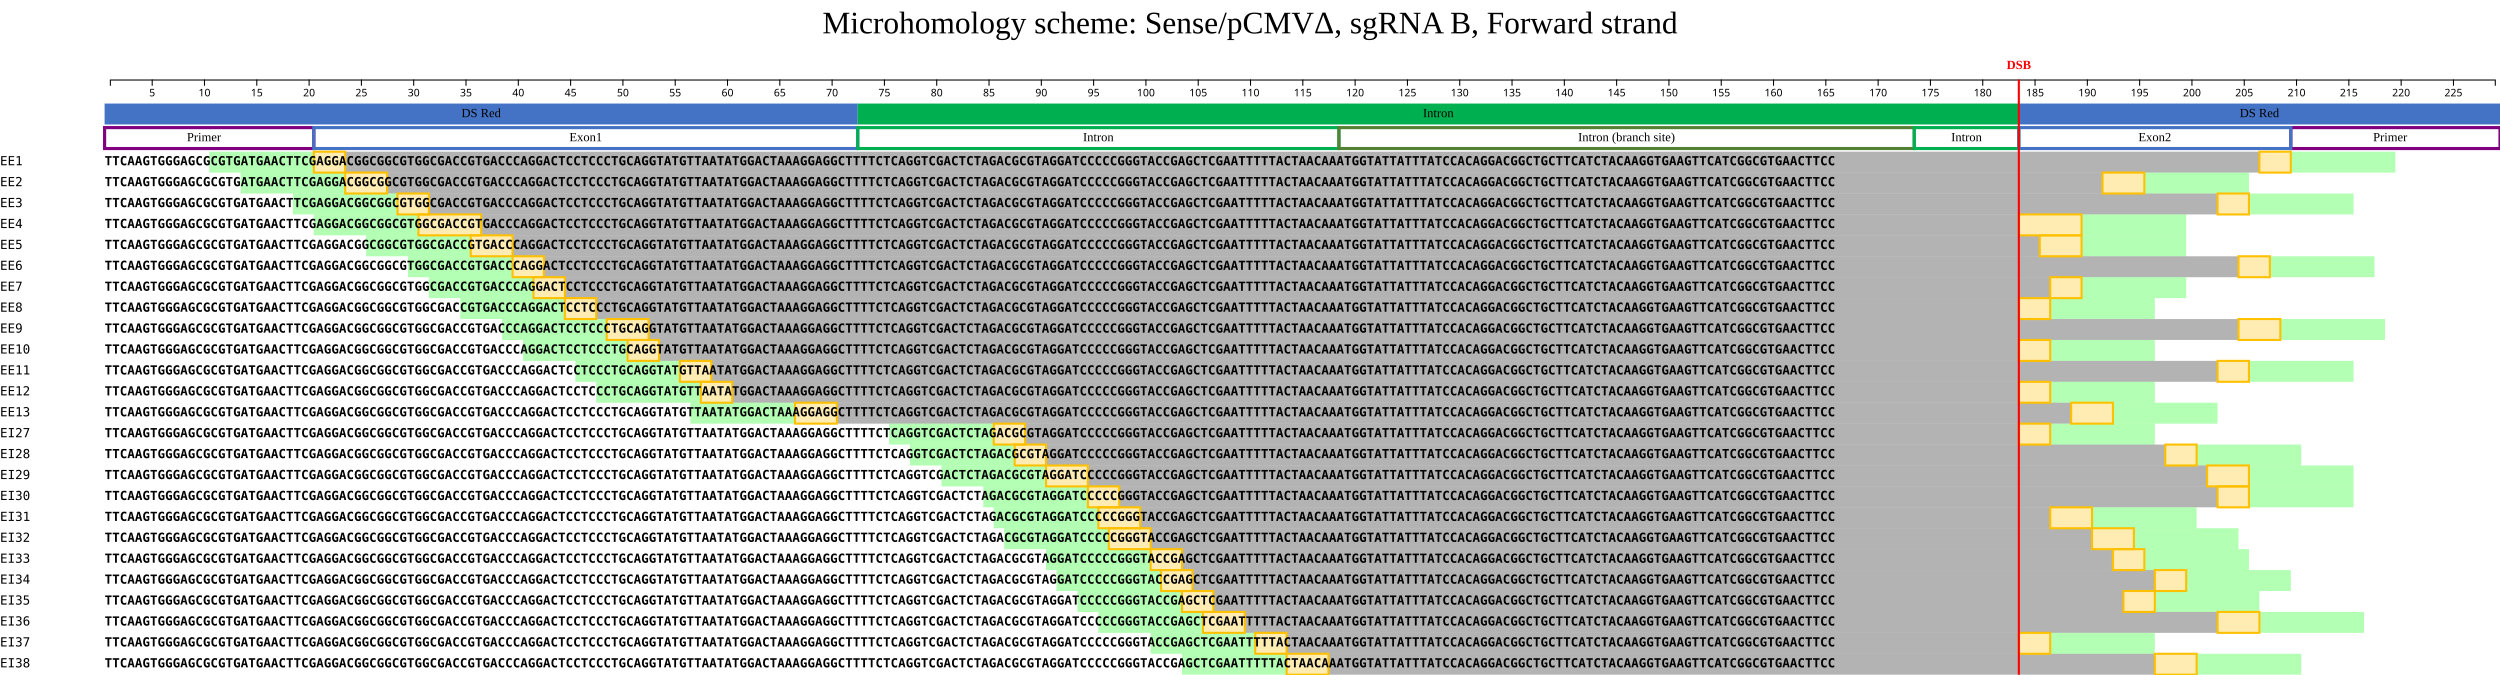
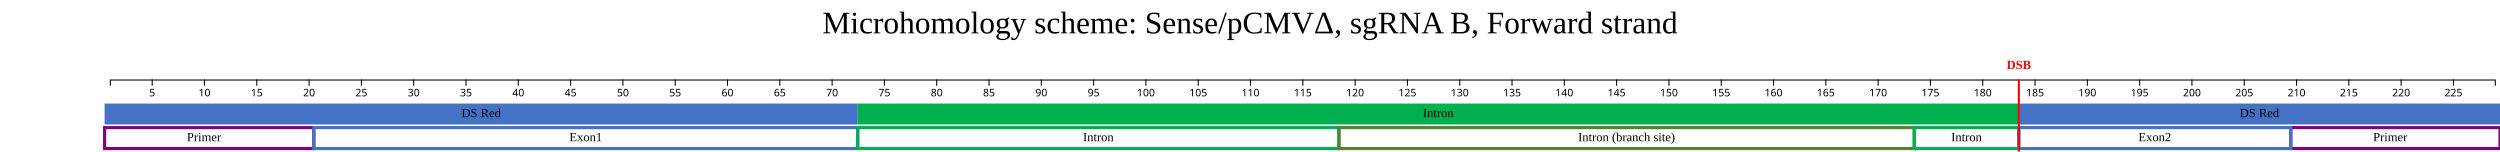
- <svg width="2390" height="645">
+ <svg width="2390" height="145">
  <g width="2390" height="50">
    <text x="1195" y="25" style="text-anchor: middle; dominant-baseline: middle; overflow: visible; font-size: 30px;">Microhomology scheme: Sense/pCMVΔ, sgRNA B, Forward strand</text>
  </g>
-   <g transform="translate(0, 53)" width="2390" height="592">
+   <g transform="translate(0, 53)" width="2390" height="92">
    <g transform="translate(100, 23)" width="2290" height="20">
      <g fill="none" font-size="10" font-family="sans-serif" text-anchor="middle">
        <path class="domain" stroke="currentColor" d="M5.5,6V0.5H2285.5V6" />
        <g class="tick" opacity="1" transform="translate(45.5,0)">
          <line stroke="currentColor" y2="6" />
          <text fill="currentColor" y="9" dy="0.71em">5</text>
        </g>
        <g class="tick" opacity="1" transform="translate(95.5,0)">
          <line stroke="currentColor" y2="6" />
          <text fill="currentColor" y="9" dy="0.71em">10</text>
        </g>
        <g class="tick" opacity="1" transform="translate(145.5,0)">
          <line stroke="currentColor" y2="6" />
          <text fill="currentColor" y="9" dy="0.71em">15</text>
        </g>
        <g class="tick" opacity="1" transform="translate(195.5,0)">
          <line stroke="currentColor" y2="6" />
          <text fill="currentColor" y="9" dy="0.71em">20</text>
        </g>
        <g class="tick" opacity="1" transform="translate(245.5,0)">
          <line stroke="currentColor" y2="6" />
          <text fill="currentColor" y="9" dy="0.71em">25</text>
        </g>
        <g class="tick" opacity="1" transform="translate(295.5,0)">
          <line stroke="currentColor" y2="6" />
          <text fill="currentColor" y="9" dy="0.71em">30</text>
        </g>
        <g class="tick" opacity="1" transform="translate(345.5,0)">
          <line stroke="currentColor" y2="6" />
          <text fill="currentColor" y="9" dy="0.71em">35</text>
        </g>
        <g class="tick" opacity="1" transform="translate(395.5,0)">
          <line stroke="currentColor" y2="6" />
          <text fill="currentColor" y="9" dy="0.71em">40</text>
        </g>
        <g class="tick" opacity="1" transform="translate(445.5,0)">
          <line stroke="currentColor" y2="6" />
          <text fill="currentColor" y="9" dy="0.71em">45</text>
        </g>
        <g class="tick" opacity="1" transform="translate(495.5,0)">
          <line stroke="currentColor" y2="6" />
          <text fill="currentColor" y="9" dy="0.71em">50</text>
        </g>
        <g class="tick" opacity="1" transform="translate(545.5,0)">
          <line stroke="currentColor" y2="6" />
          <text fill="currentColor" y="9" dy="0.71em">55</text>
        </g>
        <g class="tick" opacity="1" transform="translate(595.5,0)">
          <line stroke="currentColor" y2="6" />
          <text fill="currentColor" y="9" dy="0.71em">60</text>
        </g>
        <g class="tick" opacity="1" transform="translate(645.5,0)">
          <line stroke="currentColor" y2="6" />
          <text fill="currentColor" y="9" dy="0.71em">65</text>
        </g>
        <g class="tick" opacity="1" transform="translate(695.5,0)">
          <line stroke="currentColor" y2="6" />
          <text fill="currentColor" y="9" dy="0.71em">70</text>
        </g>
        <g class="tick" opacity="1" transform="translate(745.5,0)">
          <line stroke="currentColor" y2="6" />
          <text fill="currentColor" y="9" dy="0.71em">75</text>
        </g>
        <g class="tick" opacity="1" transform="translate(795.5,0)">
          <line stroke="currentColor" y2="6" />
          <text fill="currentColor" y="9" dy="0.71em">80</text>
        </g>
        <g class="tick" opacity="1" transform="translate(845.5,0)">
          <line stroke="currentColor" y2="6" />
          <text fill="currentColor" y="9" dy="0.71em">85</text>
        </g>
        <g class="tick" opacity="1" transform="translate(895.5,0)">
          <line stroke="currentColor" y2="6" />
          <text fill="currentColor" y="9" dy="0.71em">90</text>
        </g>
        <g class="tick" opacity="1" transform="translate(945.5,0)">
          <line stroke="currentColor" y2="6" />
          <text fill="currentColor" y="9" dy="0.71em">95</text>
        </g>
        <g class="tick" opacity="1" transform="translate(995.5,0)">
          <line stroke="currentColor" y2="6" />
          <text fill="currentColor" y="9" dy="0.71em">100</text>
        </g>
        <g class="tick" opacity="1" transform="translate(1045.5,0)">
          <line stroke="currentColor" y2="6" />
          <text fill="currentColor" y="9" dy="0.71em">105</text>
        </g>
        <g class="tick" opacity="1" transform="translate(1095.5,0)">
          <line stroke="currentColor" y2="6" />
          <text fill="currentColor" y="9" dy="0.71em">110</text>
        </g>
        <g class="tick" opacity="1" transform="translate(1145.5,0)">
          <line stroke="currentColor" y2="6" />
          <text fill="currentColor" y="9" dy="0.71em">115</text>
        </g>
        <g class="tick" opacity="1" transform="translate(1195.5,0)">
          <line stroke="currentColor" y2="6" />
          <text fill="currentColor" y="9" dy="0.71em">120</text>
        </g>
        <g class="tick" opacity="1" transform="translate(1245.5,0)">
          <line stroke="currentColor" y2="6" />
          <text fill="currentColor" y="9" dy="0.71em">125</text>
        </g>
        <g class="tick" opacity="1" transform="translate(1295.5,0)">
          <line stroke="currentColor" y2="6" />
          <text fill="currentColor" y="9" dy="0.71em">130</text>
        </g>
        <g class="tick" opacity="1" transform="translate(1345.5,0)">
          <line stroke="currentColor" y2="6" />
          <text fill="currentColor" y="9" dy="0.71em">135</text>
        </g>
        <g class="tick" opacity="1" transform="translate(1395.5,0)">
          <line stroke="currentColor" y2="6" />
          <text fill="currentColor" y="9" dy="0.71em">140</text>
        </g>
        <g class="tick" opacity="1" transform="translate(1445.5,0)">
          <line stroke="currentColor" y2="6" />
          <text fill="currentColor" y="9" dy="0.71em">145</text>
        </g>
        <g class="tick" opacity="1" transform="translate(1495.5,0)">
          <line stroke="currentColor" y2="6" />
          <text fill="currentColor" y="9" dy="0.71em">150</text>
        </g>
        <g class="tick" opacity="1" transform="translate(1545.5,0)">
          <line stroke="currentColor" y2="6" />
          <text fill="currentColor" y="9" dy="0.71em">155</text>
        </g>
        <g class="tick" opacity="1" transform="translate(1595.5,0)">
          <line stroke="currentColor" y2="6" />
          <text fill="currentColor" y="9" dy="0.71em">160</text>
        </g>
        <g class="tick" opacity="1" transform="translate(1645.5,0)">
          <line stroke="currentColor" y2="6" />
          <text fill="currentColor" y="9" dy="0.71em">165</text>
        </g>
        <g class="tick" opacity="1" transform="translate(1695.5,0)">
          <line stroke="currentColor" y2="6" />
          <text fill="currentColor" y="9" dy="0.71em">170</text>
        </g>
        <g class="tick" opacity="1" transform="translate(1745.5,0)">
          <line stroke="currentColor" y2="6" />
          <text fill="currentColor" y="9" dy="0.71em">175</text>
        </g>
        <g class="tick" opacity="1" transform="translate(1795.5,0)">
          <line stroke="currentColor" y2="6" />
          <text fill="currentColor" y="9" dy="0.71em">180</text>
        </g>
        <g class="tick" opacity="1" transform="translate(1845.5,0)">
          <line stroke="currentColor" y2="6" />
          <text fill="currentColor" y="9" dy="0.71em">185</text>
        </g>
        <g class="tick" opacity="1" transform="translate(1895.5,0)">
          <line stroke="currentColor" y2="6" />
          <text fill="currentColor" y="9" dy="0.71em">190</text>
        </g>
        <g class="tick" opacity="1" transform="translate(1945.5,0)">
          <line stroke="currentColor" y2="6" />
          <text fill="currentColor" y="9" dy="0.71em">195</text>
        </g>
        <g class="tick" opacity="1" transform="translate(1995.5,0)">
          <line stroke="currentColor" y2="6" />
          <text fill="currentColor" y="9" dy="0.71em">200</text>
        </g>
        <g class="tick" opacity="1" transform="translate(2045.5,0)">
          <line stroke="currentColor" y2="6" />
          <text fill="currentColor" y="9" dy="0.71em">205</text>
        </g>
        <g class="tick" opacity="1" transform="translate(2095.5,0)">
          <line stroke="currentColor" y2="6" />
          <text fill="currentColor" y="9" dy="0.71em">210</text>
        </g>
        <g class="tick" opacity="1" transform="translate(2145.5,0)">
          <line stroke="currentColor" y2="6" />
          <text fill="currentColor" y="9" dy="0.71em">215</text>
        </g>
        <g class="tick" opacity="1" transform="translate(2195.5,0)">
          <line stroke="currentColor" y2="6" />
          <text fill="currentColor" y="9" dy="0.71em">220</text>
        </g>
        <g class="tick" opacity="1" transform="translate(2245.5,0)">
          <line stroke="currentColor" y2="6" />
          <text fill="currentColor" y="9" dy="0.71em">225</text>
        </g>
      </g>
    </g>
    <g transform="translate(100, 46)" width="2290" height="20" style="overflow: visible;">
      <rect x="0" y="0" width="720" height="20" style="fill: rgb(68, 114, 196);" />
      <text text-anchor="middle" transform="translate(360, 10)" dy=".5ex">DS Red</text>
      <rect x="720" y="0" width="1110" height="20" style="fill: rgb(0, 176, 80);" />
      <text text-anchor="middle" transform="translate(1275, 10)" dy=".5ex">Intron</text>
      <rect x="1830" y="0" width="460" height="20" style="fill: rgb(68, 114, 196);" />
      <text text-anchor="middle" transform="translate(2060, 10)" dy=".5ex">DS Red</text>
    </g>
    <g transform="translate(100, 69)" width="2290" height="20">
      <rect x="0" y="0" width="200" height="20" style="fill: rgba(0, 0, 0, 0); fill-opacity: 0; stroke: purple; stroke-opacity: 1; stroke-width: 3;" />
      <text text-anchor="middle" x="95" y="10" dy=".5ex">Primer</text>
      <rect x="2090" y="0" width="200" height="20" style="fill: rgba(0, 0, 0, 0); fill-opacity: 0; stroke: purple; stroke-opacity: 1; stroke-width: 3;" />
      <text text-anchor="middle" x="2185" y="10" dy=".5ex">Primer</text>
    </g>
    <g transform="translate(100, 69)" width="2290" height="20">
      <rect x="200" y="0" width="520" height="20" style="fill: rgba(0, 0, 0, 0); fill-opacity: 0; stroke: rgb(68, 114, 196); stroke-opacity: 1; stroke-width: 3;" />
      <text text-anchor="middle" transform="translate(460, 10)" dy=".5ex">Exon1</text>
      <rect x="720" y="0" width="460" height="20" style="fill: rgba(0, 0, 0, 0); fill-opacity: 0; stroke: rgb(0, 176, 80); stroke-opacity: 1; stroke-width: 3;" />
      <text text-anchor="middle" transform="translate(950, 10)" dy=".5ex">Intron</text>
      <rect x="1180" y="0" width="550" height="20" style="fill: rgba(0, 0, 0, 0); fill-opacity: 0; stroke: rgb(84, 130, 53); stroke-opacity: 1; stroke-width: 3;" />
      <text text-anchor="middle" transform="translate(1455, 10)" dy=".5ex">Intron (branch site)</text>
      <rect x="1730" y="0" width="100" height="20" style="fill: rgba(0, 0, 0, 0); fill-opacity: 0; stroke: rgb(0, 176, 80); stroke-opacity: 1; stroke-width: 3;" />
      <text text-anchor="middle" transform="translate(1780, 10)" dy=".5ex">Intron</text>
      <rect x="1830" y="0" width="260" height="20" style="fill: rgba(0, 0, 0, 0); fill-opacity: 0; stroke: rgb(68, 114, 196); stroke-opacity: 1; stroke-width: 3;" />
      <text text-anchor="middle" transform="translate(1960, 10)" dy=".5ex">Exon2</text>
    </g>
-     <g transform="translate(0, 92)" width="100" height="500" style="overflow: visible;">
-       <g transform="translate(0, 0)" width="100" height="20" style="overflow: visible;">
-         <text x="0" y="10" dy=".5ex" style="font-family: monospace; font-weight: normal;">EE1</text>
-       </g>
-       <g transform="translate(0, 20)" width="100" height="20" style="overflow: visible;">
-         <text x="0" y="10" dy=".5ex" style="font-family: monospace; font-weight: normal;">EE2</text>
-       </g>
-       <g transform="translate(0, 40)" width="100" height="20" style="overflow: visible;">
-         <text x="0" y="10" dy=".5ex" style="font-family: monospace; font-weight: normal;">EE3</text>
-       </g>
-       <g transform="translate(0, 60)" width="100" height="20" style="overflow: visible;">
-         <text x="0" y="10" dy=".5ex" style="font-family: monospace; font-weight: normal;">EE4</text>
-       </g>
-       <g transform="translate(0, 80)" width="100" height="20" style="overflow: visible;">
-         <text x="0" y="10" dy=".5ex" style="font-family: monospace; font-weight: normal;">EE5</text>
-       </g>
-       <g transform="translate(0, 100)" width="100" height="20" style="overflow: visible;">
-         <text x="0" y="10" dy=".5ex" style="font-family: monospace; font-weight: normal;">EE6</text>
-       </g>
-       <g transform="translate(0, 120)" width="100" height="20" style="overflow: visible;">
-         <text x="0" y="10" dy=".5ex" style="font-family: monospace; font-weight: normal;">EE7</text>
-       </g>
-       <g transform="translate(0, 140)" width="100" height="20" style="overflow: visible;">
-         <text x="0" y="10" dy=".5ex" style="font-family: monospace; font-weight: normal;">EE8</text>
-       </g>
-       <g transform="translate(0, 160)" width="100" height="20" style="overflow: visible;">
-         <text x="0" y="10" dy=".5ex" style="font-family: monospace; font-weight: normal;">EE9</text>
-       </g>
-       <g transform="translate(0, 180)" width="100" height="20" style="overflow: visible;">
-         <text x="0" y="10" dy=".5ex" style="font-family: monospace; font-weight: normal;">EE10</text>
-       </g>
-       <g transform="translate(0, 200)" width="100" height="20" style="overflow: visible;">
-         <text x="0" y="10" dy=".5ex" style="font-family: monospace; font-weight: normal;">EE11</text>
-       </g>
-       <g transform="translate(0, 220)" width="100" height="20" style="overflow: visible;">
-         <text x="0" y="10" dy=".5ex" style="font-family: monospace; font-weight: normal;">EE12</text>
-       </g>
-       <g transform="translate(0, 240)" width="100" height="20" style="overflow: visible;">
-         <text x="0" y="10" dy=".5ex" style="font-family: monospace; font-weight: normal;">EE13</text>
-       </g>
-       <g transform="translate(0, 260)" width="100" height="20" style="overflow: visible;">
-         <text x="0" y="10" dy=".5ex" style="font-family: monospace; font-weight: normal;">EI27</text>
-       </g>
-       <g transform="translate(0, 280)" width="100" height="20" style="overflow: visible;">
-         <text x="0" y="10" dy=".5ex" style="font-family: monospace; font-weight: normal;">EI28</text>
-       </g>
-       <g transform="translate(0, 300)" width="100" height="20" style="overflow: visible;">
-         <text x="0" y="10" dy=".5ex" style="font-family: monospace; font-weight: normal;">EI29</text>
-       </g>
-       <g transform="translate(0, 320)" width="100" height="20" style="overflow: visible;">
-         <text x="0" y="10" dy=".5ex" style="font-family: monospace; font-weight: normal;">EI30</text>
-       </g>
-       <g transform="translate(0, 340)" width="100" height="20" style="overflow: visible;">
-         <text x="0" y="10" dy=".5ex" style="font-family: monospace; font-weight: normal;">EI31</text>
-       </g>
-       <g transform="translate(0, 360)" width="100" height="20" style="overflow: visible;">
-         <text x="0" y="10" dy=".5ex" style="font-family: monospace; font-weight: normal;">EI32</text>
-       </g>
-       <g transform="translate(0, 380)" width="100" height="20" style="overflow: visible;">
-         <text x="0" y="10" dy=".5ex" style="font-family: monospace; font-weight: normal;">EI33</text>
-       </g>
-       <g transform="translate(0, 400)" width="100" height="20" style="overflow: visible;">
-         <text x="0" y="10" dy=".5ex" style="font-family: monospace; font-weight: normal;">EI34</text>
-       </g>
-       <g transform="translate(0, 420)" width="100" height="20" style="overflow: visible;">
-         <text x="0" y="10" dy=".5ex" style="font-family: monospace; font-weight: normal;">EI35</text>
-       </g>
-       <g transform="translate(0, 440)" width="100" height="20" style="overflow: visible;">
-         <text x="0" y="10" dy=".5ex" style="font-family: monospace; font-weight: normal;">EI36</text>
-       </g>
-       <g transform="translate(0, 460)" width="100" height="20" style="overflow: visible;">
-         <text x="0" y="10" dy=".5ex" style="font-family: monospace; font-weight: normal;">EI37</text>
-       </g>
-       <g transform="translate(0, 480)" width="100" height="20" style="overflow: visible;">
-         <text x="0" y="10" dy=".5ex" style="font-family: monospace; font-weight: normal;">EI38</text>
-       </g>
-     </g>
-     <g transform="translate(100, 92)" height="500" style="overflow: visible;">
-       <rect x="100" y="0" width="100" height="20" style="fill: rgb(0, 255, 0); opacity: 0.3;" />
-       <rect x="2090" y="0" width="100" height="20" style="fill: rgb(0, 255, 0); opacity: 0.3;" />
-       <rect x="230" y="0" width="1830" height="20" opacity="0.3" style="fill: black;" />
-       <rect x="130" y="20" width="100" height="20" style="fill: rgb(0, 255, 0); opacity: 0.3;" />
-       <rect x="1950" y="20" width="100" height="20" style="fill: rgb(0, 255, 0); opacity: 0.3;" />
-       <rect x="270" y="20" width="1640" height="20" opacity="0.3" style="fill: black;" />
-       <rect x="180" y="40" width="100" height="20" style="fill: rgb(0, 255, 0); opacity: 0.3;" />
-       <rect x="2050" y="40" width="100" height="20" style="fill: rgb(0, 255, 0); opacity: 0.3;" />
-       <rect x="310" y="40" width="1710" height="20" opacity="0.3" style="fill: black;" />
-       <rect x="200" y="60" width="100" height="20" style="fill: rgb(0, 255, 0); opacity: 0.3;" />
-       <rect x="1890" y="60" width="100" height="20" style="fill: rgb(0, 255, 0); opacity: 0.3;" />
-       <rect x="360" y="60" width="1470" height="20" opacity="0.3" style="fill: black;" />
-       <rect x="250" y="80" width="100" height="20" style="fill: rgb(0, 255, 0); opacity: 0.3;" />
-       <rect x="1890" y="80" width="100" height="20" style="fill: rgb(0, 255, 0); opacity: 0.3;" />
-       <rect x="390" y="80" width="1460" height="20" opacity="0.3" style="fill: black;" />
-       <rect x="290" y="100" width="100" height="20" style="fill: rgb(0, 255, 0); opacity: 0.3;" />
-       <rect x="2070" y="100" width="100" height="20" style="fill: rgb(0, 255, 0); opacity: 0.3;" />
-       <rect x="420" y="100" width="1620" height="20" opacity="0.3" style="fill: black;" />
-       <rect x="310" y="120" width="100" height="20" style="fill: rgb(0, 255, 0); opacity: 0.3;" />
-       <rect x="1890" y="120" width="100" height="20" style="fill: rgb(0, 255, 0); opacity: 0.3;" />
-       <rect x="440" y="120" width="1420" height="20" opacity="0.3" style="fill: black;" />
-       <rect x="340" y="140" width="100" height="20" style="fill: rgb(0, 255, 0); opacity: 0.3;" />
-       <rect x="1860" y="140" width="100" height="20" style="fill: rgb(0, 255, 0); opacity: 0.3;" />
-       <rect x="470" y="140" width="1360" height="20" opacity="0.3" style="fill: black;" />
-       <rect x="380" y="160" width="100" height="20" style="fill: rgb(0, 255, 0); opacity: 0.3;" />
-       <rect x="2080" y="160" width="100" height="20" style="fill: rgb(0, 255, 0); opacity: 0.3;" />
-       <rect x="520" y="160" width="1520" height="20" opacity="0.3" style="fill: black;" />
-       <rect x="400" y="180" width="100" height="20" style="fill: rgb(0, 255, 0); opacity: 0.3;" />
-       <rect x="1860" y="180" width="100" height="20" style="fill: rgb(0, 255, 0); opacity: 0.3;" />
-       <rect x="530" y="180" width="1300" height="20" opacity="0.3" style="fill: black;" />
-       <rect x="450" y="200" width="100" height="20" style="fill: rgb(0, 255, 0); opacity: 0.3;" />
-       <rect x="2050" y="200" width="100" height="20" style="fill: rgb(0, 255, 0); opacity: 0.3;" />
-       <rect x="580" y="200" width="1440" height="20" opacity="0.3" style="fill: black;" />
-       <rect x="470" y="220" width="100" height="20" style="fill: rgb(0, 255, 0); opacity: 0.3;" />
-       <rect x="1860" y="220" width="100" height="20" style="fill: rgb(0, 255, 0); opacity: 0.3;" />
-       <rect x="600" y="220" width="1230" height="20" opacity="0.3" style="fill: black;" />
-       <rect x="560" y="240" width="100" height="20" style="fill: rgb(0, 255, 0); opacity: 0.3;" />
-       <rect x="1920" y="240" width="100" height="20" style="fill: rgb(0, 255, 0); opacity: 0.3;" />
-       <rect x="700" y="240" width="1180" height="20" opacity="0.3" style="fill: black;" />
-       <rect x="750" y="260" width="100" height="20" style="fill: rgb(0, 255, 0); opacity: 0.3;" />
-       <rect x="1860" y="260" width="100" height="20" style="fill: rgb(0, 255, 0); opacity: 0.3;" />
-       <rect x="880" y="260" width="950" height="20" opacity="0.3" style="fill: black;" />
-       <rect x="770" y="280" width="100" height="20" style="fill: rgb(0, 255, 0); opacity: 0.3;" />
-       <rect x="2000" y="280" width="100" height="20" style="fill: rgb(0, 255, 0); opacity: 0.3;" />
-       <rect x="900" y="280" width="1070" height="20" opacity="0.3" style="fill: black;" />
-       <rect x="800" y="300" width="100" height="20" style="fill: rgb(0, 255, 0); opacity: 0.3;" />
-       <rect x="2050" y="300" width="100" height="20" style="fill: rgb(0, 255, 0); opacity: 0.3;" />
-       <rect x="940" y="300" width="1070" height="20" opacity="0.3" style="fill: black;" />
-       <rect x="840" y="320" width="100" height="20" style="fill: rgb(0, 255, 0); opacity: 0.3;" />
-       <rect x="2050" y="320" width="100" height="20" style="fill: rgb(0, 255, 0); opacity: 0.3;" />
-       <rect x="970" y="320" width="1050" height="20" opacity="0.3" style="fill: black;" />
-       <rect x="850" y="340" width="100" height="20" style="fill: rgb(0, 255, 0); opacity: 0.3;" />
-       <rect x="1900" y="340" width="100" height="20" style="fill: rgb(0, 255, 0); opacity: 0.3;" />
-       <rect x="990" y="340" width="870" height="20" opacity="0.3" style="fill: black;" />
-       <rect x="860" y="360" width="100" height="20" style="fill: rgb(0, 255, 0); opacity: 0.3;" />
-       <rect x="1940" y="360" width="100" height="20" style="fill: rgb(0, 255, 0); opacity: 0.3;" />
-       <rect x="1000" y="360" width="900" height="20" opacity="0.3" style="fill: black;" />
-       <rect x="900" y="380" width="100" height="20" style="fill: rgb(0, 255, 0); opacity: 0.3;" />
-       <rect x="1950" y="380" width="100" height="20" style="fill: rgb(0, 255, 0); opacity: 0.3;" />
-       <rect x="1030" y="380" width="890" height="20" opacity="0.3" style="fill: black;" />
-       <rect x="910" y="400" width="100" height="20" style="fill: rgb(0, 255, 0); opacity: 0.3;" />
-       <rect x="1990" y="400" width="100" height="20" style="fill: rgb(0, 255, 0); opacity: 0.3;" />
-       <rect x="1040" y="400" width="920" height="20" opacity="0.3" style="fill: black;" />
-       <rect x="930" y="420" width="100" height="20" style="fill: rgb(0, 255, 0); opacity: 0.3;" />
-       <rect x="1960" y="420" width="100" height="20" style="fill: rgb(0, 255, 0); opacity: 0.3;" />
-       <rect x="1060" y="420" width="870" height="20" opacity="0.3" style="fill: black;" />
-       <rect x="950" y="440" width="100" height="20" style="fill: rgb(0, 255, 0); opacity: 0.3;" />
-       <rect x="2060" y="440" width="100" height="20" style="fill: rgb(0, 255, 0); opacity: 0.3;" />
-       <rect x="1090" y="440" width="930" height="20" opacity="0.3" style="fill: black;" />
-       <rect x="1000" y="460" width="100" height="20" style="fill: rgb(0, 255, 0); opacity: 0.3;" />
-       <rect x="1860" y="460" width="100" height="20" style="fill: rgb(0, 255, 0); opacity: 0.3;" />
-       <rect x="1130" y="460" width="700" height="20" opacity="0.3" style="fill: black;" />
-       <rect x="1030" y="480" width="100" height="20" style="fill: rgb(0, 255, 0); opacity: 0.3;" />
-       <rect x="2000" y="480" width="100" height="20" style="fill: rgb(0, 255, 0); opacity: 0.3;" />
-       <rect x="1170" y="480" width="790" height="20" opacity="0.3" style="fill: black;" />
-       <rect x="200" y="0" width="30" height="20" style="fill: rgb(255, 192, 0); fill-opacity: 0.3; stroke: rgb(255, 192, 0); stroke-opacity: 1; stroke-width: 2;" />
-       <rect x="2060" y="0" width="30" height="20" style="fill: rgb(255, 192, 0); fill-opacity: 0.3; stroke: rgb(255, 192, 0); stroke-opacity: 1; stroke-width: 2;" />
-       <g width="2290" height="20" transform="translate(0, 0)">
-         <text x="0" y="10" dy=".5ex" textLength="2290" style="font-family: monospace; font-weight: bold;">TTCAAGTGGGAGCGCGTGATGAACTTCGAGGACGGCGGCGTGGCGACCGTGACCCAGGACTCCTCCCTGCAGGTATGTTAATATGGACTAAAGGAGGCTTTTCTCAGGTCGACTCTAGACGCGTAGGATCCCCCGGGTACCGAGCTCGAATTTTTACTAACAAATGGTATTATTTATCCACAGGACGGCTGCTTCATCTACAAGGTGAAGTTCATCGGCGTGAACTTCC</text>
-       </g>
-       <rect x="230" y="20" width="40" height="20" style="fill: rgb(255, 192, 0); fill-opacity: 0.3; stroke: rgb(255, 192, 0); stroke-opacity: 1; stroke-width: 2;" />
-       <rect x="1910" y="20" width="40" height="20" style="fill: rgb(255, 192, 0); fill-opacity: 0.3; stroke: rgb(255, 192, 0); stroke-opacity: 1; stroke-width: 2;" />
-       <g width="2290" height="20" transform="translate(0, 20)">
-         <text x="0" y="10" dy=".5ex" textLength="2290" style="font-family: monospace; font-weight: bold;">TTCAAGTGGGAGCGCGTGATGAACTTCGAGGACGGCGGCGTGGCGACCGTGACCCAGGACTCCTCCCTGCAGGTATGTTAATATGGACTAAAGGAGGCTTTTCTCAGGTCGACTCTAGACGCGTAGGATCCCCCGGGTACCGAGCTCGAATTTTTACTAACAAATGGTATTATTTATCCACAGGACGGCTGCTTCATCTACAAGGTGAAGTTCATCGGCGTGAACTTCC</text>
-       </g>
-       <rect x="280" y="40" width="30" height="20" style="fill: rgb(255, 192, 0); fill-opacity: 0.3; stroke: rgb(255, 192, 0); stroke-opacity: 1; stroke-width: 2;" />
-       <rect x="2020" y="40" width="30" height="20" style="fill: rgb(255, 192, 0); fill-opacity: 0.3; stroke: rgb(255, 192, 0); stroke-opacity: 1; stroke-width: 2;" />
-       <g width="2290" height="20" transform="translate(0, 40)">
-         <text x="0" y="10" dy=".5ex" textLength="2290" style="font-family: monospace; font-weight: bold;">TTCAAGTGGGAGCGCGTGATGAACTTCGAGGACGGCGGCGTGGCGACCGTGACCCAGGACTCCTCCCTGCAGGTATGTTAATATGGACTAAAGGAGGCTTTTCTCAGGTCGACTCTAGACGCGTAGGATCCCCCGGGTACCGAGCTCGAATTTTTACTAACAAATGGTATTATTTATCCACAGGACGGCTGCTTCATCTACAAGGTGAAGTTCATCGGCGTGAACTTCC</text>
-       </g>
-       <rect x="300" y="60" width="60" height="20" style="fill: rgb(255, 192, 0); fill-opacity: 0.3; stroke: rgb(255, 192, 0); stroke-opacity: 1; stroke-width: 2;" />
-       <rect x="1830" y="60" width="60" height="20" style="fill: rgb(255, 192, 0); fill-opacity: 0.3; stroke: rgb(255, 192, 0); stroke-opacity: 1; stroke-width: 2;" />
-       <g width="2290" height="20" transform="translate(0, 60)">
-         <text x="0" y="10" dy=".5ex" textLength="2290" style="font-family: monospace; font-weight: bold;">TTCAAGTGGGAGCGCGTGATGAACTTCGAGGACGGCGGCGTGGCGACCGTGACCCAGGACTCCTCCCTGCAGGTATGTTAATATGGACTAAAGGAGGCTTTTCTCAGGTCGACTCTAGACGCGTAGGATCCCCCGGGTACCGAGCTCGAATTTTTACTAACAAATGGTATTATTTATCCACAGGACGGCTGCTTCATCTACAAGGTGAAGTTCATCGGCGTGAACTTCC</text>
-       </g>
-       <rect x="350" y="80" width="40" height="20" style="fill: rgb(255, 192, 0); fill-opacity: 0.3; stroke: rgb(255, 192, 0); stroke-opacity: 1; stroke-width: 2;" />
-       <rect x="1850" y="80" width="40" height="20" style="fill: rgb(255, 192, 0); fill-opacity: 0.3; stroke: rgb(255, 192, 0); stroke-opacity: 1; stroke-width: 2;" />
-       <g width="2290" height="20" transform="translate(0, 80)">
-         <text x="0" y="10" dy=".5ex" textLength="2290" style="font-family: monospace; font-weight: bold;">TTCAAGTGGGAGCGCGTGATGAACTTCGAGGACGGCGGCGTGGCGACCGTGACCCAGGACTCCTCCCTGCAGGTATGTTAATATGGACTAAAGGAGGCTTTTCTCAGGTCGACTCTAGACGCGTAGGATCCCCCGGGTACCGAGCTCGAATTTTTACTAACAAATGGTATTATTTATCCACAGGACGGCTGCTTCATCTACAAGGTGAAGTTCATCGGCGTGAACTTCC</text>
-       </g>
-       <rect x="390" y="100" width="30" height="20" style="fill: rgb(255, 192, 0); fill-opacity: 0.3; stroke: rgb(255, 192, 0); stroke-opacity: 1; stroke-width: 2;" />
-       <rect x="2040" y="100" width="30" height="20" style="fill: rgb(255, 192, 0); fill-opacity: 0.3; stroke: rgb(255, 192, 0); stroke-opacity: 1; stroke-width: 2;" />
-       <g width="2290" height="20" transform="translate(0, 100)">
-         <text x="0" y="10" dy=".5ex" textLength="2290" style="font-family: monospace; font-weight: bold;">TTCAAGTGGGAGCGCGTGATGAACTTCGAGGACGGCGGCGTGGCGACCGTGACCCAGGACTCCTCCCTGCAGGTATGTTAATATGGACTAAAGGAGGCTTTTCTCAGGTCGACTCTAGACGCGTAGGATCCCCCGGGTACCGAGCTCGAATTTTTACTAACAAATGGTATTATTTATCCACAGGACGGCTGCTTCATCTACAAGGTGAAGTTCATCGGCGTGAACTTCC</text>
-       </g>
-       <rect x="410" y="120" width="30" height="20" style="fill: rgb(255, 192, 0); fill-opacity: 0.3; stroke: rgb(255, 192, 0); stroke-opacity: 1; stroke-width: 2;" />
-       <rect x="1860" y="120" width="30" height="20" style="fill: rgb(255, 192, 0); fill-opacity: 0.3; stroke: rgb(255, 192, 0); stroke-opacity: 1; stroke-width: 2;" />
-       <g width="2290" height="20" transform="translate(0, 120)">
-         <text x="0" y="10" dy=".5ex" textLength="2290" style="font-family: monospace; font-weight: bold;">TTCAAGTGGGAGCGCGTGATGAACTTCGAGGACGGCGGCGTGGCGACCGTGACCCAGGACTCCTCCCTGCAGGTATGTTAATATGGACTAAAGGAGGCTTTTCTCAGGTCGACTCTAGACGCGTAGGATCCCCCGGGTACCGAGCTCGAATTTTTACTAACAAATGGTATTATTTATCCACAGGACGGCTGCTTCATCTACAAGGTGAAGTTCATCGGCGTGAACTTCC</text>
-       </g>
-       <rect x="440" y="140" width="30" height="20" style="fill: rgb(255, 192, 0); fill-opacity: 0.3; stroke: rgb(255, 192, 0); stroke-opacity: 1; stroke-width: 2;" />
-       <rect x="1830" y="140" width="30" height="20" style="fill: rgb(255, 192, 0); fill-opacity: 0.3; stroke: rgb(255, 192, 0); stroke-opacity: 1; stroke-width: 2;" />
-       <g width="2290" height="20" transform="translate(0, 140)">
-         <text x="0" y="10" dy=".5ex" textLength="2290" style="font-family: monospace; font-weight: bold;">TTCAAGTGGGAGCGCGTGATGAACTTCGAGGACGGCGGCGTGGCGACCGTGACCCAGGACTCCTCCCTGCAGGTATGTTAATATGGACTAAAGGAGGCTTTTCTCAGGTCGACTCTAGACGCGTAGGATCCCCCGGGTACCGAGCTCGAATTTTTACTAACAAATGGTATTATTTATCCACAGGACGGCTGCTTCATCTACAAGGTGAAGTTCATCGGCGTGAACTTCC</text>
-       </g>
-       <rect x="480" y="160" width="40" height="20" style="fill: rgb(255, 192, 0); fill-opacity: 0.3; stroke: rgb(255, 192, 0); stroke-opacity: 1; stroke-width: 2;" />
-       <rect x="2040" y="160" width="40" height="20" style="fill: rgb(255, 192, 0); fill-opacity: 0.3; stroke: rgb(255, 192, 0); stroke-opacity: 1; stroke-width: 2;" />
-       <g width="2290" height="20" transform="translate(0, 160)">
-         <text x="0" y="10" dy=".5ex" textLength="2290" style="font-family: monospace; font-weight: bold;">TTCAAGTGGGAGCGCGTGATGAACTTCGAGGACGGCGGCGTGGCGACCGTGACCCAGGACTCCTCCCTGCAGGTATGTTAATATGGACTAAAGGAGGCTTTTCTCAGGTCGACTCTAGACGCGTAGGATCCCCCGGGTACCGAGCTCGAATTTTTACTAACAAATGGTATTATTTATCCACAGGACGGCTGCTTCATCTACAAGGTGAAGTTCATCGGCGTGAACTTCC</text>
-       </g>
-       <rect x="500" y="180" width="30" height="20" style="fill: rgb(255, 192, 0); fill-opacity: 0.3; stroke: rgb(255, 192, 0); stroke-opacity: 1; stroke-width: 2;" />
-       <rect x="1830" y="180" width="30" height="20" style="fill: rgb(255, 192, 0); fill-opacity: 0.3; stroke: rgb(255, 192, 0); stroke-opacity: 1; stroke-width: 2;" />
-       <g width="2290" height="20" transform="translate(0, 180)">
-         <text x="0" y="10" dy=".5ex" textLength="2290" style="font-family: monospace; font-weight: bold;">TTCAAGTGGGAGCGCGTGATGAACTTCGAGGACGGCGGCGTGGCGACCGTGACCCAGGACTCCTCCCTGCAGGTATGTTAATATGGACTAAAGGAGGCTTTTCTCAGGTCGACTCTAGACGCGTAGGATCCCCCGGGTACCGAGCTCGAATTTTTACTAACAAATGGTATTATTTATCCACAGGACGGCTGCTTCATCTACAAGGTGAAGTTCATCGGCGTGAACTTCC</text>
-       </g>
-       <rect x="550" y="200" width="30" height="20" style="fill: rgb(255, 192, 0); fill-opacity: 0.3; stroke: rgb(255, 192, 0); stroke-opacity: 1; stroke-width: 2;" />
-       <rect x="2020" y="200" width="30" height="20" style="fill: rgb(255, 192, 0); fill-opacity: 0.3; stroke: rgb(255, 192, 0); stroke-opacity: 1; stroke-width: 2;" />
-       <g width="2290" height="20" transform="translate(0, 200)">
-         <text x="0" y="10" dy=".5ex" textLength="2290" style="font-family: monospace; font-weight: bold;">TTCAAGTGGGAGCGCGTGATGAACTTCGAGGACGGCGGCGTGGCGACCGTGACCCAGGACTCCTCCCTGCAGGTATGTTAATATGGACTAAAGGAGGCTTTTCTCAGGTCGACTCTAGACGCGTAGGATCCCCCGGGTACCGAGCTCGAATTTTTACTAACAAATGGTATTATTTATCCACAGGACGGCTGCTTCATCTACAAGGTGAAGTTCATCGGCGTGAACTTCC</text>
-       </g>
-       <rect x="570" y="220" width="30" height="20" style="fill: rgb(255, 192, 0); fill-opacity: 0.3; stroke: rgb(255, 192, 0); stroke-opacity: 1; stroke-width: 2;" />
-       <rect x="1830" y="220" width="30" height="20" style="fill: rgb(255, 192, 0); fill-opacity: 0.3; stroke: rgb(255, 192, 0); stroke-opacity: 1; stroke-width: 2;" />
-       <g width="2290" height="20" transform="translate(0, 220)">
-         <text x="0" y="10" dy=".5ex" textLength="2290" style="font-family: monospace; font-weight: bold;">TTCAAGTGGGAGCGCGTGATGAACTTCGAGGACGGCGGCGTGGCGACCGTGACCCAGGACTCCTCCCTGCAGGTATGTTAATATGGACTAAAGGAGGCTTTTCTCAGGTCGACTCTAGACGCGTAGGATCCCCCGGGTACCGAGCTCGAATTTTTACTAACAAATGGTATTATTTATCCACAGGACGGCTGCTTCATCTACAAGGTGAAGTTCATCGGCGTGAACTTCC</text>
-       </g>
-       <rect x="660" y="240" width="40" height="20" style="fill: rgb(255, 192, 0); fill-opacity: 0.3; stroke: rgb(255, 192, 0); stroke-opacity: 1; stroke-width: 2;" />
-       <rect x="1880" y="240" width="40" height="20" style="fill: rgb(255, 192, 0); fill-opacity: 0.3; stroke: rgb(255, 192, 0); stroke-opacity: 1; stroke-width: 2;" />
-       <g width="2290" height="20" transform="translate(0, 240)">
-         <text x="0" y="10" dy=".5ex" textLength="2290" style="font-family: monospace; font-weight: bold;">TTCAAGTGGGAGCGCGTGATGAACTTCGAGGACGGCGGCGTGGCGACCGTGACCCAGGACTCCTCCCTGCAGGTATGTTAATATGGACTAAAGGAGGCTTTTCTCAGGTCGACTCTAGACGCGTAGGATCCCCCGGGTACCGAGCTCGAATTTTTACTAACAAATGGTATTATTTATCCACAGGACGGCTGCTTCATCTACAAGGTGAAGTTCATCGGCGTGAACTTCC</text>
-       </g>
-       <rect x="850" y="260" width="30" height="20" style="fill: rgb(255, 192, 0); fill-opacity: 0.3; stroke: rgb(255, 192, 0); stroke-opacity: 1; stroke-width: 2;" />
-       <rect x="1830" y="260" width="30" height="20" style="fill: rgb(255, 192, 0); fill-opacity: 0.3; stroke: rgb(255, 192, 0); stroke-opacity: 1; stroke-width: 2;" />
-       <g width="2290" height="20" transform="translate(0, 260)">
-         <text x="0" y="10" dy=".5ex" textLength="2290" style="font-family: monospace; font-weight: bold;">TTCAAGTGGGAGCGCGTGATGAACTTCGAGGACGGCGGCGTGGCGACCGTGACCCAGGACTCCTCCCTGCAGGTATGTTAATATGGACTAAAGGAGGCTTTTCTCAGGTCGACTCTAGACGCGTAGGATCCCCCGGGTACCGAGCTCGAATTTTTACTAACAAATGGTATTATTTATCCACAGGACGGCTGCTTCATCTACAAGGTGAAGTTCATCGGCGTGAACTTCC</text>
-       </g>
-       <rect x="870" y="280" width="30" height="20" style="fill: rgb(255, 192, 0); fill-opacity: 0.3; stroke: rgb(255, 192, 0); stroke-opacity: 1; stroke-width: 2;" />
-       <rect x="1970" y="280" width="30" height="20" style="fill: rgb(255, 192, 0); fill-opacity: 0.3; stroke: rgb(255, 192, 0); stroke-opacity: 1; stroke-width: 2;" />
-       <g width="2290" height="20" transform="translate(0, 280)">
-         <text x="0" y="10" dy=".5ex" textLength="2290" style="font-family: monospace; font-weight: bold;">TTCAAGTGGGAGCGCGTGATGAACTTCGAGGACGGCGGCGTGGCGACCGTGACCCAGGACTCCTCCCTGCAGGTATGTTAATATGGACTAAAGGAGGCTTTTCTCAGGTCGACTCTAGACGCGTAGGATCCCCCGGGTACCGAGCTCGAATTTTTACTAACAAATGGTATTATTTATCCACAGGACGGCTGCTTCATCTACAAGGTGAAGTTCATCGGCGTGAACTTCC</text>
-       </g>
-       <rect x="900" y="300" width="40" height="20" style="fill: rgb(255, 192, 0); fill-opacity: 0.3; stroke: rgb(255, 192, 0); stroke-opacity: 1; stroke-width: 2;" />
-       <rect x="2010" y="300" width="40" height="20" style="fill: rgb(255, 192, 0); fill-opacity: 0.3; stroke: rgb(255, 192, 0); stroke-opacity: 1; stroke-width: 2;" />
-       <g width="2290" height="20" transform="translate(0, 300)">
-         <text x="0" y="10" dy=".5ex" textLength="2290" style="font-family: monospace; font-weight: bold;">TTCAAGTGGGAGCGCGTGATGAACTTCGAGGACGGCGGCGTGGCGACCGTGACCCAGGACTCCTCCCTGCAGGTATGTTAATATGGACTAAAGGAGGCTTTTCTCAGGTCGACTCTAGACGCGTAGGATCCCCCGGGTACCGAGCTCGAATTTTTACTAACAAATGGTATTATTTATCCACAGGACGGCTGCTTCATCTACAAGGTGAAGTTCATCGGCGTGAACTTCC</text>
-       </g>
-       <rect x="940" y="320" width="30" height="20" style="fill: rgb(255, 192, 0); fill-opacity: 0.3; stroke: rgb(255, 192, 0); stroke-opacity: 1; stroke-width: 2;" />
-       <rect x="2020" y="320" width="30" height="20" style="fill: rgb(255, 192, 0); fill-opacity: 0.3; stroke: rgb(255, 192, 0); stroke-opacity: 1; stroke-width: 2;" />
-       <g width="2290" height="20" transform="translate(0, 320)">
-         <text x="0" y="10" dy=".5ex" textLength="2290" style="font-family: monospace; font-weight: bold;">TTCAAGTGGGAGCGCGTGATGAACTTCGAGGACGGCGGCGTGGCGACCGTGACCCAGGACTCCTCCCTGCAGGTATGTTAATATGGACTAAAGGAGGCTTTTCTCAGGTCGACTCTAGACGCGTAGGATCCCCCGGGTACCGAGCTCGAATTTTTACTAACAAATGGTATTATTTATCCACAGGACGGCTGCTTCATCTACAAGGTGAAGTTCATCGGCGTGAACTTCC</text>
-       </g>
-       <rect x="950" y="340" width="40" height="20" style="fill: rgb(255, 192, 0); fill-opacity: 0.3; stroke: rgb(255, 192, 0); stroke-opacity: 1; stroke-width: 2;" />
-       <rect x="1860" y="340" width="40" height="20" style="fill: rgb(255, 192, 0); fill-opacity: 0.3; stroke: rgb(255, 192, 0); stroke-opacity: 1; stroke-width: 2;" />
-       <g width="2290" height="20" transform="translate(0, 340)">
-         <text x="0" y="10" dy=".5ex" textLength="2290" style="font-family: monospace; font-weight: bold;">TTCAAGTGGGAGCGCGTGATGAACTTCGAGGACGGCGGCGTGGCGACCGTGACCCAGGACTCCTCCCTGCAGGTATGTTAATATGGACTAAAGGAGGCTTTTCTCAGGTCGACTCTAGACGCGTAGGATCCCCCGGGTACCGAGCTCGAATTTTTACTAACAAATGGTATTATTTATCCACAGGACGGCTGCTTCATCTACAAGGTGAAGTTCATCGGCGTGAACTTCC</text>
-       </g>
-       <rect x="960" y="360" width="40" height="20" style="fill: rgb(255, 192, 0); fill-opacity: 0.3; stroke: rgb(255, 192, 0); stroke-opacity: 1; stroke-width: 2;" />
-       <rect x="1900" y="360" width="40" height="20" style="fill: rgb(255, 192, 0); fill-opacity: 0.3; stroke: rgb(255, 192, 0); stroke-opacity: 1; stroke-width: 2;" />
-       <g width="2290" height="20" transform="translate(0, 360)">
-         <text x="0" y="10" dy=".5ex" textLength="2290" style="font-family: monospace; font-weight: bold;">TTCAAGTGGGAGCGCGTGATGAACTTCGAGGACGGCGGCGTGGCGACCGTGACCCAGGACTCCTCCCTGCAGGTATGTTAATATGGACTAAAGGAGGCTTTTCTCAGGTCGACTCTAGACGCGTAGGATCCCCCGGGTACCGAGCTCGAATTTTTACTAACAAATGGTATTATTTATCCACAGGACGGCTGCTTCATCTACAAGGTGAAGTTCATCGGCGTGAACTTCC</text>
-       </g>
-       <rect x="1000" y="380" width="30" height="20" style="fill: rgb(255, 192, 0); fill-opacity: 0.3; stroke: rgb(255, 192, 0); stroke-opacity: 1; stroke-width: 2;" />
-       <rect x="1920" y="380" width="30" height="20" style="fill: rgb(255, 192, 0); fill-opacity: 0.3; stroke: rgb(255, 192, 0); stroke-opacity: 1; stroke-width: 2;" />
-       <g width="2290" height="20" transform="translate(0, 380)">
-         <text x="0" y="10" dy=".5ex" textLength="2290" style="font-family: monospace; font-weight: bold;">TTCAAGTGGGAGCGCGTGATGAACTTCGAGGACGGCGGCGTGGCGACCGTGACCCAGGACTCCTCCCTGCAGGTATGTTAATATGGACTAAAGGAGGCTTTTCTCAGGTCGACTCTAGACGCGTAGGATCCCCCGGGTACCGAGCTCGAATTTTTACTAACAAATGGTATTATTTATCCACAGGACGGCTGCTTCATCTACAAGGTGAAGTTCATCGGCGTGAACTTCC</text>
-       </g>
-       <rect x="1010" y="400" width="30" height="20" style="fill: rgb(255, 192, 0); fill-opacity: 0.3; stroke: rgb(255, 192, 0); stroke-opacity: 1; stroke-width: 2;" />
-       <rect x="1960" y="400" width="30" height="20" style="fill: rgb(255, 192, 0); fill-opacity: 0.3; stroke: rgb(255, 192, 0); stroke-opacity: 1; stroke-width: 2;" />
-       <g width="2290" height="20" transform="translate(0, 400)">
-         <text x="0" y="10" dy=".5ex" textLength="2290" style="font-family: monospace; font-weight: bold;">TTCAAGTGGGAGCGCGTGATGAACTTCGAGGACGGCGGCGTGGCGACCGTGACCCAGGACTCCTCCCTGCAGGTATGTTAATATGGACTAAAGGAGGCTTTTCTCAGGTCGACTCTAGACGCGTAGGATCCCCCGGGTACCGAGCTCGAATTTTTACTAACAAATGGTATTATTTATCCACAGGACGGCTGCTTCATCTACAAGGTGAAGTTCATCGGCGTGAACTTCC</text>
-       </g>
-       <rect x="1030" y="420" width="30" height="20" style="fill: rgb(255, 192, 0); fill-opacity: 0.3; stroke: rgb(255, 192, 0); stroke-opacity: 1; stroke-width: 2;" />
-       <rect x="1930" y="420" width="30" height="20" style="fill: rgb(255, 192, 0); fill-opacity: 0.3; stroke: rgb(255, 192, 0); stroke-opacity: 1; stroke-width: 2;" />
-       <g width="2290" height="20" transform="translate(0, 420)">
-         <text x="0" y="10" dy=".5ex" textLength="2290" style="font-family: monospace; font-weight: bold;">TTCAAGTGGGAGCGCGTGATGAACTTCGAGGACGGCGGCGTGGCGACCGTGACCCAGGACTCCTCCCTGCAGGTATGTTAATATGGACTAAAGGAGGCTTTTCTCAGGTCGACTCTAGACGCGTAGGATCCCCCGGGTACCGAGCTCGAATTTTTACTAACAAATGGTATTATTTATCCACAGGACGGCTGCTTCATCTACAAGGTGAAGTTCATCGGCGTGAACTTCC</text>
-       </g>
-       <rect x="1050" y="440" width="40" height="20" style="fill: rgb(255, 192, 0); fill-opacity: 0.3; stroke: rgb(255, 192, 0); stroke-opacity: 1; stroke-width: 2;" />
-       <rect x="2020" y="440" width="40" height="20" style="fill: rgb(255, 192, 0); fill-opacity: 0.3; stroke: rgb(255, 192, 0); stroke-opacity: 1; stroke-width: 2;" />
-       <g width="2290" height="20" transform="translate(0, 440)">
-         <text x="0" y="10" dy=".5ex" textLength="2290" style="font-family: monospace; font-weight: bold;">TTCAAGTGGGAGCGCGTGATGAACTTCGAGGACGGCGGCGTGGCGACCGTGACCCAGGACTCCTCCCTGCAGGTATGTTAATATGGACTAAAGGAGGCTTTTCTCAGGTCGACTCTAGACGCGTAGGATCCCCCGGGTACCGAGCTCGAATTTTTACTAACAAATGGTATTATTTATCCACAGGACGGCTGCTTCATCTACAAGGTGAAGTTCATCGGCGTGAACTTCC</text>
-       </g>
-       <rect x="1100" y="460" width="30" height="20" style="fill: rgb(255, 192, 0); fill-opacity: 0.3; stroke: rgb(255, 192, 0); stroke-opacity: 1; stroke-width: 2;" />
-       <rect x="1830" y="460" width="30" height="20" style="fill: rgb(255, 192, 0); fill-opacity: 0.3; stroke: rgb(255, 192, 0); stroke-opacity: 1; stroke-width: 2;" />
-       <g width="2290" height="20" transform="translate(0, 460)">
-         <text x="0" y="10" dy=".5ex" textLength="2290" style="font-family: monospace; font-weight: bold;">TTCAAGTGGGAGCGCGTGATGAACTTCGAGGACGGCGGCGTGGCGACCGTGACCCAGGACTCCTCCCTGCAGGTATGTTAATATGGACTAAAGGAGGCTTTTCTCAGGTCGACTCTAGACGCGTAGGATCCCCCGGGTACCGAGCTCGAATTTTTACTAACAAATGGTATTATTTATCCACAGGACGGCTGCTTCATCTACAAGGTGAAGTTCATCGGCGTGAACTTCC</text>
-       </g>
-       <rect x="1130" y="480" width="40" height="20" style="fill: rgb(255, 192, 0); fill-opacity: 0.3; stroke: rgb(255, 192, 0); stroke-opacity: 1; stroke-width: 2;" />
-       <rect x="1960" y="480" width="40" height="20" style="fill: rgb(255, 192, 0); fill-opacity: 0.3; stroke: rgb(255, 192, 0); stroke-opacity: 1; stroke-width: 2;" />
-       <g width="2290" height="20" transform="translate(0, 480)">
-         <text x="0" y="10" dy=".5ex" textLength="2290" style="font-family: monospace; font-weight: bold;">TTCAAGTGGGAGCGCGTGATGAACTTCGAGGACGGCGGCGTGGCGACCGTGACCCAGGACTCCTCCCTGCAGGTATGTTAATATGGACTAAAGGAGGCTTTTCTCAGGTCGACTCTAGACGCGTAGGATCCCCCGGGTACCGAGCTCGAATTTTTACTAACAAATGGTATTATTTATCCACAGGACGGCTGCTTCATCTACAAGGTGAAGTTCATCGGCGTGAACTTCC</text>
-       </g>
-     </g>
-     <line x1="1930" x2="1930" y1="23" y2="592" style="stroke: red; stroke-width: 2;" />
+     <g transform="translate(0, 92)" width="100" height="0" style="overflow: visible;" />
+     <g transform="translate(100, 92)" height="0" style="overflow: visible;" />
+     <line x1="1930" x2="1930" y1="23" y2="92" style="stroke: red; stroke-width: 2;" />
    <text text-anchor="middle" x="1930" y="10" dy=".5ex" style="fill: red; font-weight: bold;">DSB</text>
  </g>
</svg>
